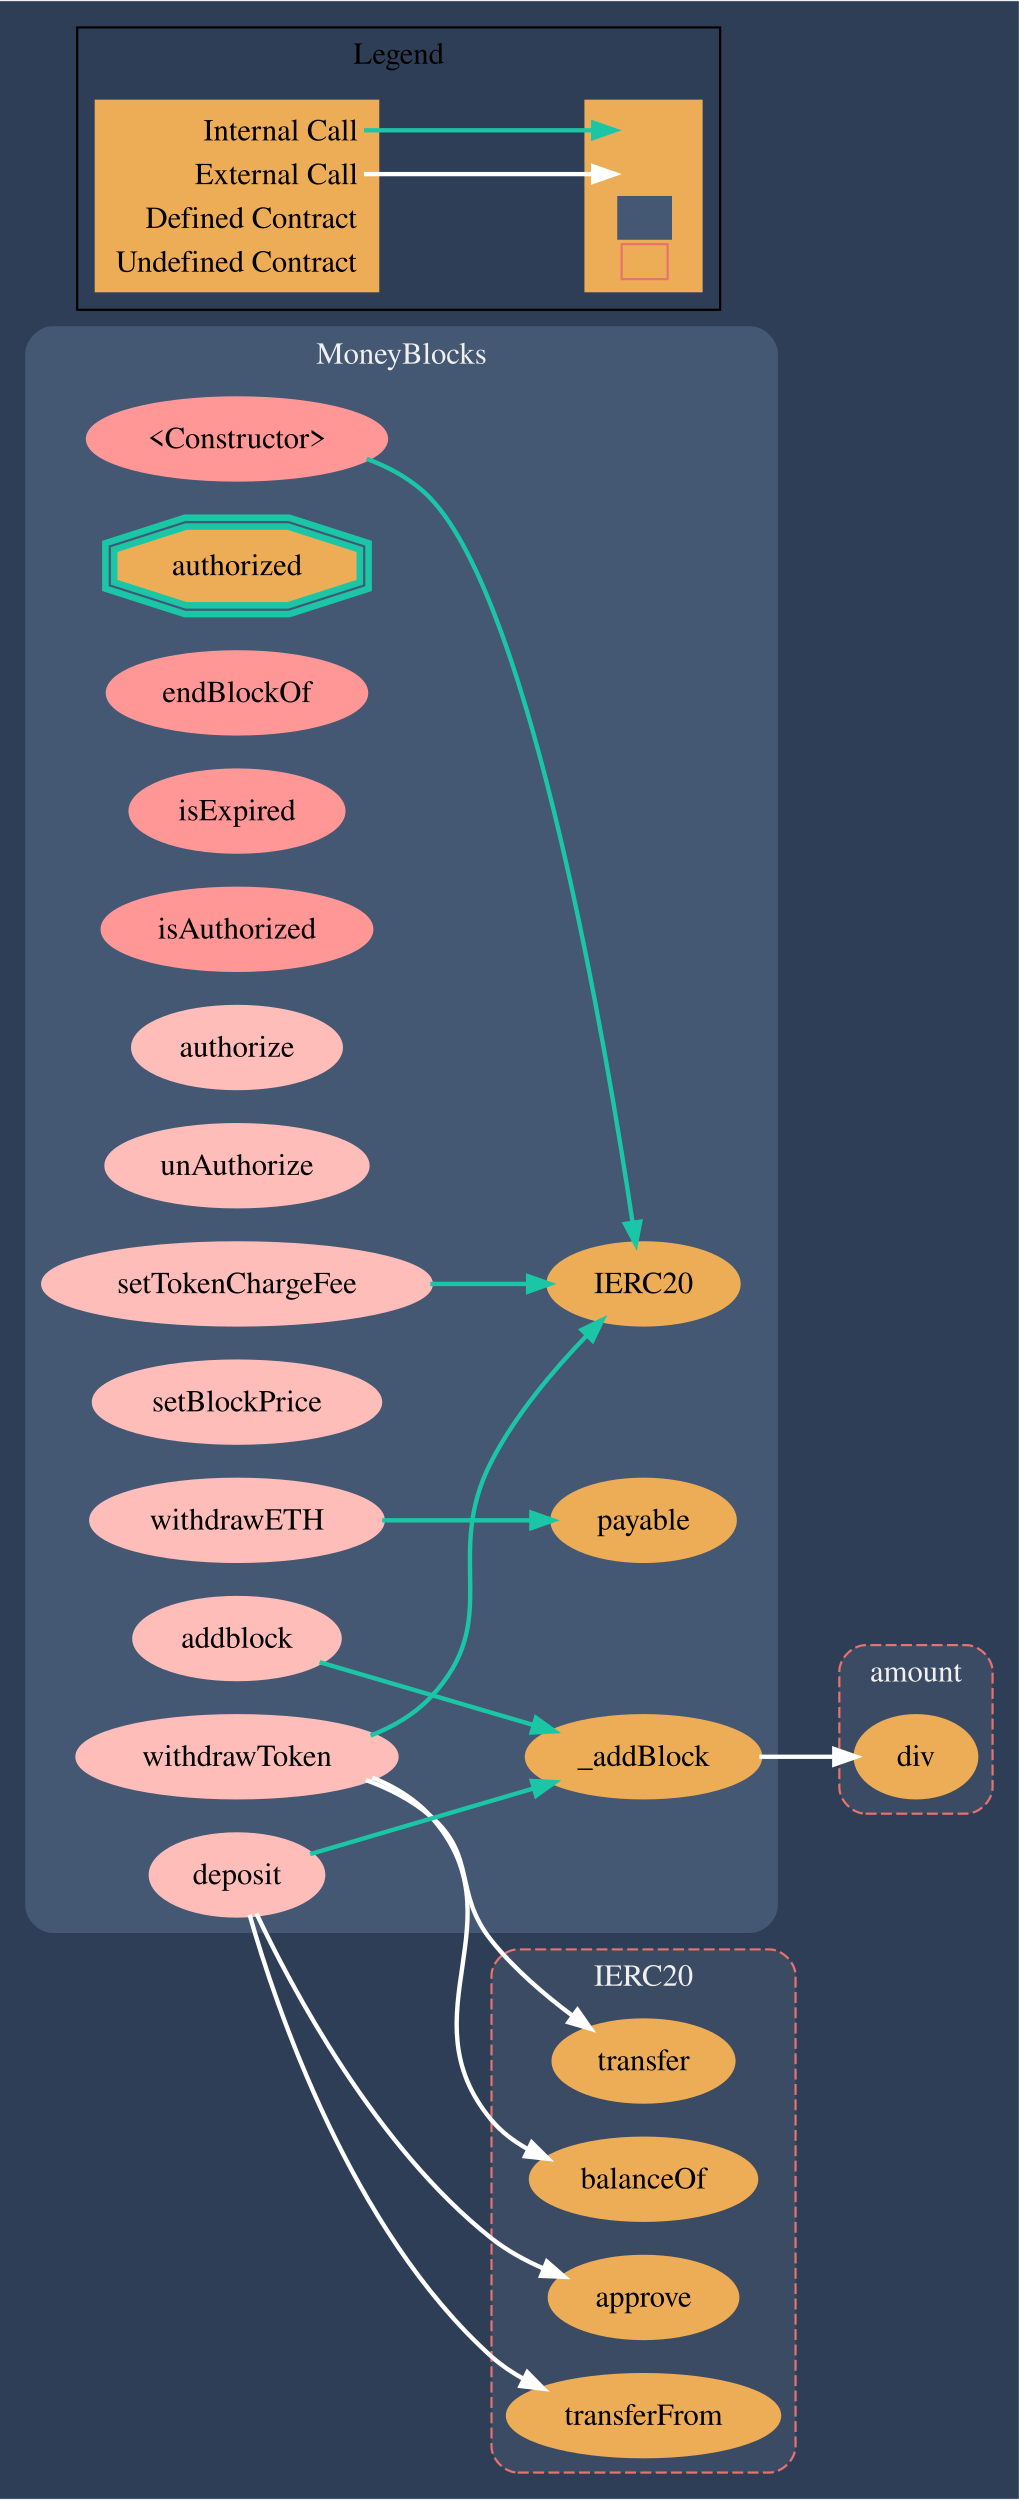
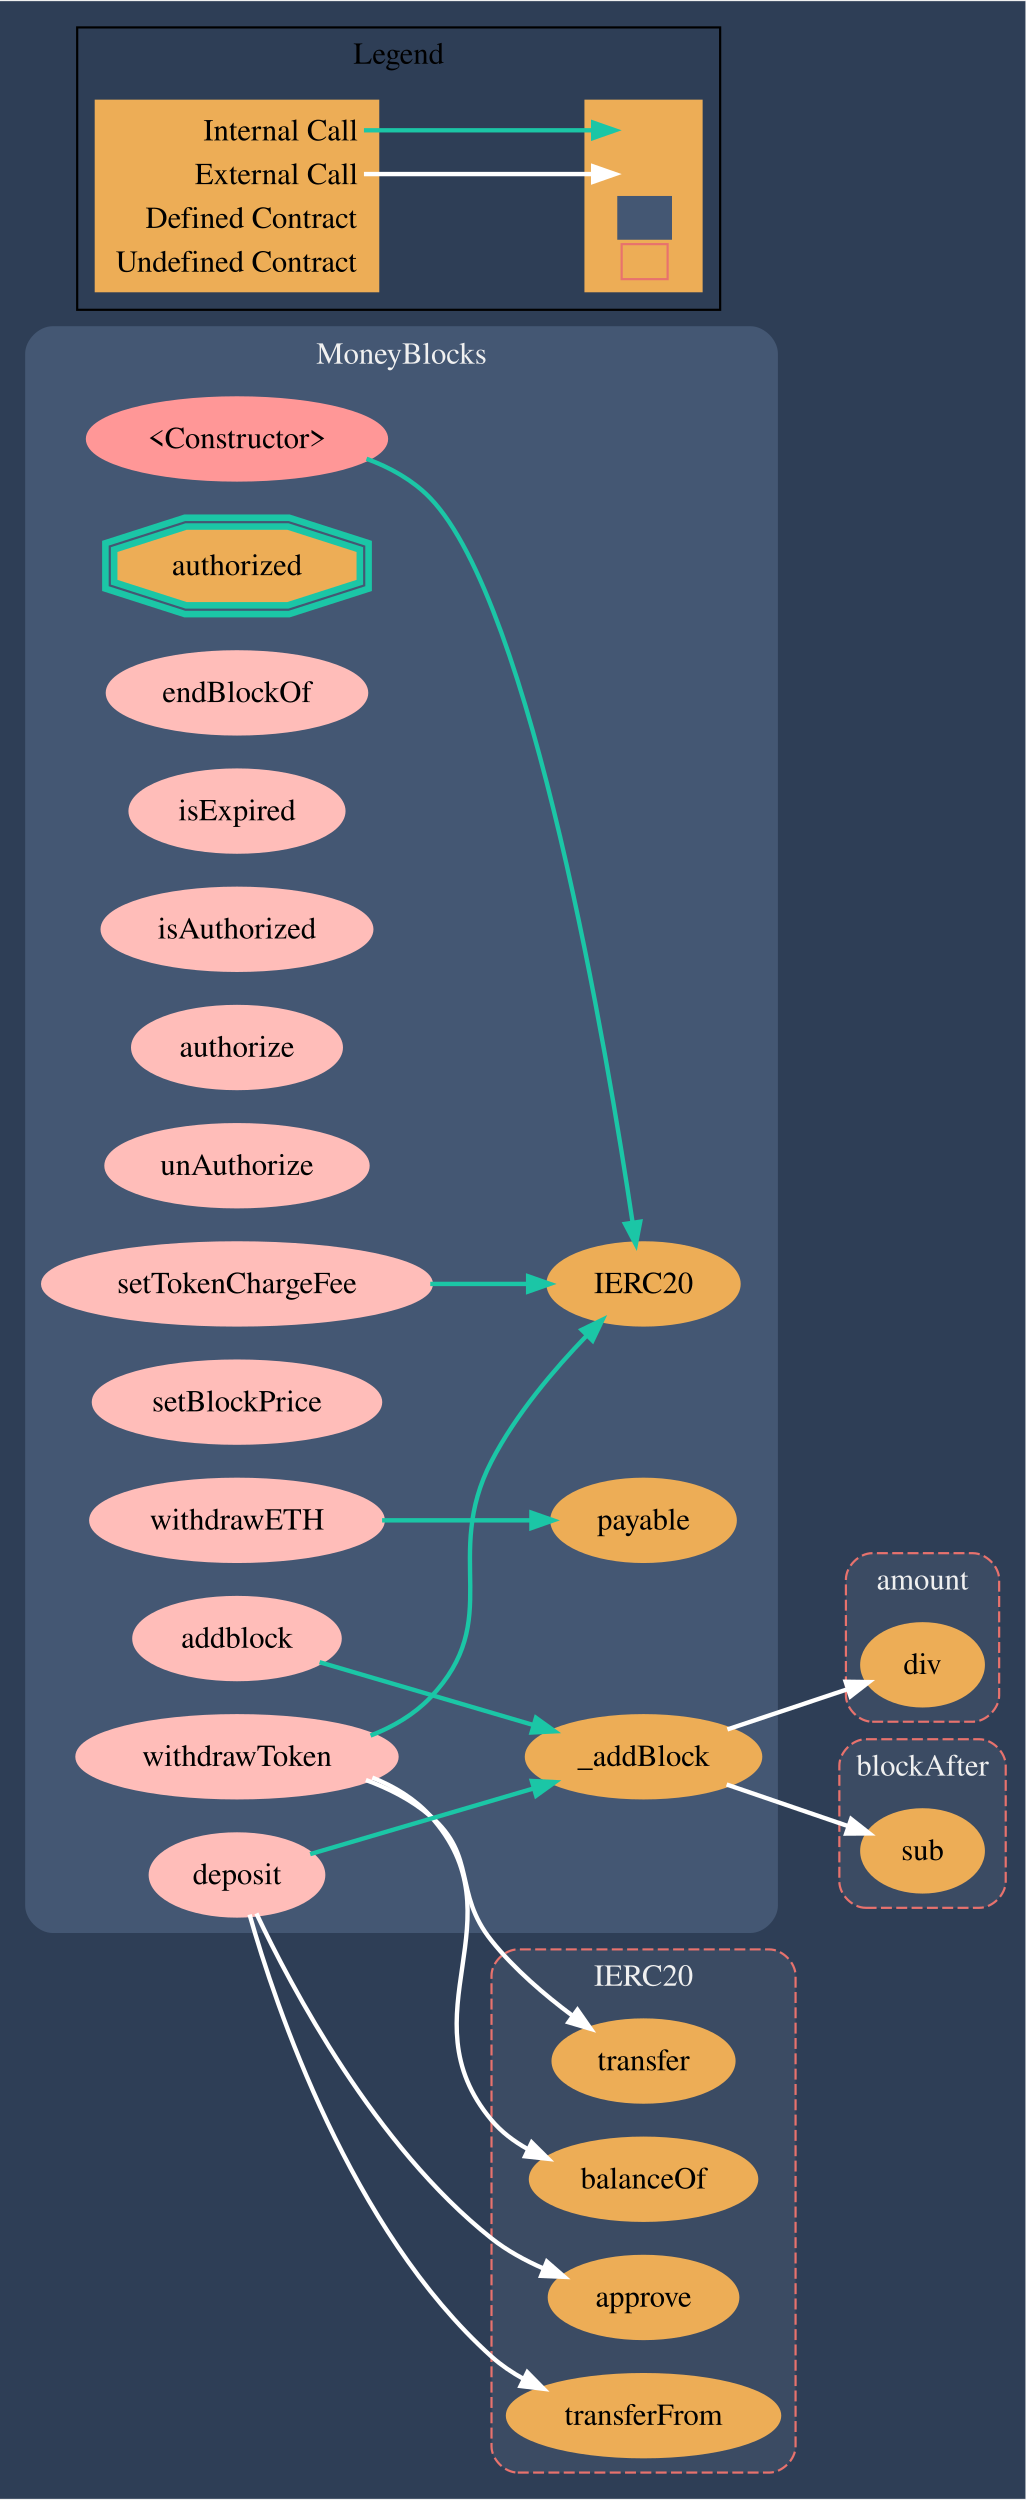
- <svg xmlns="http://www.w3.org/2000/svg" width="465pt" height="1141pt" viewBox="0.00 0.00 465.43 1141.00">
+ <svg xmlns="http://www.w3.org/2000/svg" width="468pt" height="1141pt" viewBox="0.00 0.00 468.43 1141.00">
  <g id="graph0" class="graph" transform="translate(4,1137) scale(1)" data-name="G">
-     <polygon fill="#2e3e56" stroke="transparent" points="-4,4 -4,-1137 461.43,-1137 461.43,4 -4,4" style="" />
+     <polygon fill="#2e3e56" stroke="transparent" points="-4,4 -4,-1137 464.43,-1137 464.43,4 -4,4" style="" />
    <g id="clust1" class="cluster" data-name="clusterMoneyBlocks">
      <path fill="#445773" stroke="#445773" d="M20,-255C20,-255 338.86,-255 338.86,-255 344.86,-255 350.86,-261 350.86,-267 350.86,-267 350.86,-976 350.86,-976 350.86,-982 344.86,-988 338.86,-988 338.86,-988 20,-988 20,-988 14,-988 8,-982 8,-976 8,-976 8,-267 8,-267 8,-261 14,-255 20,-255" style="" />
      <text text-anchor="middle" x="179.43" y="-971.4" font-family="Times,serif" font-size="14.00" fill="#f0f0f0" style="">MoneyBlocks</text>
    </g>
    <g id="clust2" class="cluster" data-name="clusterIERC20">
      <path fill="#3b4b63" stroke="#e8726d" stroke-dasharray="5,2" d="M232.53,-8C232.53,-8 347.43,-8 347.43,-8 353.43,-8 359.43,-14 359.43,-20 359.43,-20 359.43,-235 359.43,-235 359.43,-241 353.43,-247 347.43,-247 347.43,-247 232.53,-247 232.53,-247 226.53,-247 220.53,-241 220.53,-235 220.53,-235 220.53,-20 220.53,-20 220.53,-14 226.53,-8 232.53,-8" style="" />
      <text text-anchor="middle" x="289.98" y="-230.4" font-family="Times,serif" font-size="14.00" fill="#f0f0f0" style="">IERC20</text>
    </g>
    <g id="clust3" class="cluster" data-name="clusteramount">
-       <path fill="#3b4b63" stroke="#e8726d" stroke-dasharray="5,2" d="M391.43,-309C391.43,-309 437.43,-309 437.43,-309 443.43,-309 449.43,-315 449.43,-321 449.43,-321 449.43,-374 449.43,-374 449.43,-380 443.43,-386 437.43,-386 437.43,-386 391.43,-386 391.43,-386 385.43,-386 379.43,-380 379.43,-374 379.43,-374 379.43,-321 379.43,-321 379.43,-315 385.43,-309 391.43,-309" style="" />
-       <text text-anchor="middle" x="414.43" y="-369.4" font-family="Times,serif" font-size="14.00" fill="#f0f0f0" style="">amount</text>
+       <path fill="#3b4b63" stroke="#e8726d" stroke-dasharray="5,2" d="M394.43,-351C394.43,-351 440.43,-351 440.43,-351 446.43,-351 452.43,-357 452.43,-363 452.43,-363 452.43,-416 452.43,-416 452.43,-422 446.43,-428 440.43,-428 440.43,-428 394.43,-428 394.43,-428 388.43,-428 382.43,-422 382.43,-416 382.43,-416 382.43,-363 382.43,-363 382.43,-357 388.43,-351 394.43,-351" style="" />
+       <text text-anchor="middle" x="417.43" y="-411.4" font-family="Times,serif" font-size="14.00" fill="#f0f0f0" style="">amount</text>
    </g>
-     <g id="clust4" class="cluster" data-name="cluster_01">
+     <g id="clust4" class="cluster" data-name="clusterblockAfter">
+       <path fill="#3b4b63" stroke="#e8726d" stroke-dasharray="5,2" d="M391.43,-266C391.43,-266 443.43,-266 443.43,-266 449.43,-266 455.43,-272 455.43,-278 455.43,-278 455.43,-331 455.43,-331 455.43,-337 449.43,-343 443.43,-343 443.43,-343 391.43,-343 391.43,-343 385.43,-343 379.43,-337 379.43,-331 379.43,-331 379.43,-278 379.43,-278 379.43,-272 385.43,-266 391.43,-266" style="" />
+       <text text-anchor="middle" x="417.43" y="-326.4" font-family="Times,serif" font-size="14.00" fill="#f0f0f0" style="">blockAfter</text>
+     </g>
+     <g id="clust5" class="cluster" data-name="cluster_01">
      <polygon fill="#2e3e56" stroke="black" points="31.26,-996 31.26,-1125 324.98,-1125 324.98,-996 31.26,-996" style="" />
      <text text-anchor="middle" x="178.12" y="-1108.4" font-family="Times,serif" font-size="14.00" style="">Legend</text>
    </g>
    <g id="node1" class="node" pointer-events="visible" data-name="MoneyBlocks.&lt;Constructor&gt;">
      <ellipse fill="#ff9797" stroke="#ff9797" stroke-width="3" cx="104.26" cy="-937" rx="67.55" ry="18" style="" />
      <text text-anchor="middle" x="104.26" y="-932.8" font-family="Times,serif" font-size="14.00" style="">&lt;Constructor&gt;</text>
    </g>
    <g id="node15" class="node" pointer-events="visible" data-name="MoneyBlocks.IERC20">
      <ellipse fill="#edad56" stroke="#edad56" stroke-width="3" cx="289.98" cy="-551" rx="42.88" ry="18" style="" />
      <text text-anchor="middle" x="289.98" y="-546.8" font-family="Times,serif" font-size="14.00" style="">IERC20</text>
    </g>
    <g id="edge1" class="edge" data-name="MoneyBlocks.&lt;Constructor&gt;-&gt;MoneyBlocks.IERC20">
      <path fill="none" stroke="#1bc6a6" stroke-width="2" d="M163.43,-927.95C174.24,-923.96 184.61,-918.22 192.53,-910 239.04,-861.71 273.59,-655.31 284.95,-579.27" style="" />
      <polygon fill="#1bc6a6" stroke="#1bc6a6" stroke-width="2" points="288.47,-579.44 286.46,-569.03 281.54,-578.42 288.47,-579.44" style="" />
    </g>
    <g id="node2" class="node" pointer-events="visible" data-name="MoneyBlocks.authorized">
      <polygon fill="#edad56" stroke="#1bc6a6" stroke-width="3" points="160.38,-871.54 160.38,-886.46 127.51,-897 81.02,-897 48.15,-886.46 48.15,-871.54 81.02,-861 127.51,-861 160.38,-871.54" style="" />
      <polygon fill="none" stroke="#1bc6a6" stroke-width="3" points="164.38,-868.63 164.38,-889.37 128.13,-901 80.39,-901 44.15,-889.37 44.15,-868.63 80.39,-857 128.13,-857 164.38,-868.63" style="" />
      <text text-anchor="middle" x="104.26" y="-874.8" font-family="Times,serif" font-size="14.00" style="">authorized</text>
    </g>
    <g id="node3" class="node" pointer-events="visible" data-name="MoneyBlocks.endBlockOf">
-       <ellipse fill="#ff9797" stroke="#ff9797" stroke-width="3" cx="104.26" cy="-821" rx="58.47" ry="18" style="" />
+       <ellipse fill="#ffbdb9" stroke="#ffbdb9" stroke-width="3" cx="104.26" cy="-821" rx="58.47" ry="18" style="" />
      <text text-anchor="middle" x="104.26" y="-816.8" font-family="Times,serif" font-size="14.00" style="">endBlockOf</text>
    </g>
    <g id="node4" class="node" pointer-events="visible" data-name="MoneyBlocks.isExpired">
-       <ellipse fill="#ff9797" stroke="#ff9797" stroke-width="3" cx="104.26" cy="-767" rx="48.09" ry="18" style="" />
+       <ellipse fill="#ffbdb9" stroke="#ffbdb9" stroke-width="3" cx="104.26" cy="-767" rx="48.09" ry="18" style="" />
      <text text-anchor="middle" x="104.26" y="-762.8" font-family="Times,serif" font-size="14.00" style="">isExpired</text>
    </g>
    <g id="node5" class="node" pointer-events="visible" data-name="MoneyBlocks.isAuthorized">
-       <ellipse fill="#ff9797" stroke="#ff9797" stroke-width="3" cx="104.26" cy="-713" rx="60.84" ry="18" style="" />
+       <ellipse fill="#ffbdb9" stroke="#ffbdb9" stroke-width="3" cx="104.26" cy="-713" rx="60.84" ry="18" style="" />
      <text text-anchor="middle" x="104.26" y="-708.8" font-family="Times,serif" font-size="14.00" style="">isAuthorized</text>
    </g>
    <g id="node6" class="node" pointer-events="visible" data-name="MoneyBlocks.authorize">
      <ellipse fill="#ffbdb9" stroke="#ffbdb9" stroke-width="3" cx="104.26" cy="-659" rx="46.92" ry="18" style="" />
      <text text-anchor="middle" x="104.26" y="-654.8" font-family="Times,serif" font-size="14.00" style="">authorize</text>
    </g>
    <g id="node7" class="node" pointer-events="visible" data-name="MoneyBlocks.unAuthorize">
      <ellipse fill="#ffbdb9" stroke="#ffbdb9" stroke-width="3" cx="104.26" cy="-605" rx="59.11" ry="18" style="" />
      <text text-anchor="middle" x="104.26" y="-600.8" font-family="Times,serif" font-size="14.00" style="">unAuthorize</text>
    </g>
    <g id="node8" class="node" pointer-events="visible" data-name="MoneyBlocks.setTokenChargeFee">
      <ellipse fill="#ffbdb9" stroke="#ffbdb9" stroke-width="3" cx="104.26" cy="-551" rx="88.03" ry="18" style="" />
      <text text-anchor="middle" x="104.26" y="-546.8" font-family="Times,serif" font-size="14.00" style="">setTokenChargeFee</text>
    </g>
    <g id="edge2" class="edge" data-name="MoneyBlocks.setTokenChargeFee-&gt;MoneyBlocks.IERC20">
      <path fill="none" stroke="#1bc6a6" stroke-width="2" d="M192.55,-551C207.75,-551 223.11,-551 236.97,-551" style="" />
      <polygon fill="#1bc6a6" stroke="#1bc6a6" stroke-width="2" points="237.26,-554.5 247.26,-551 237.26,-547.5 237.26,-554.5" style="" />
    </g>
    <g id="node9" class="node" pointer-events="visible" data-name="MoneyBlocks.setBlockPrice">
      <ellipse fill="#ffbdb9" stroke="#ffbdb9" stroke-width="3" cx="104.26" cy="-497" rx="64.85" ry="18" style="" />
      <text text-anchor="middle" x="104.26" y="-492.8" font-family="Times,serif" font-size="14.00" style="">setBlockPrice</text>
    </g>
    <g id="node10" class="node" pointer-events="visible" data-name="MoneyBlocks.withdrawETH">
      <ellipse fill="#ffbdb9" stroke="#ffbdb9" stroke-width="3" cx="104.26" cy="-443" rx="66.06" ry="18" style="" />
      <text text-anchor="middle" x="104.26" y="-438.8" font-family="Times,serif" font-size="14.00" style="">withdrawETH</text>
    </g>
    <g id="node16" class="node" pointer-events="visible" data-name="MoneyBlocks.payable">
      <ellipse fill="#edad56" stroke="#edad56" stroke-width="3" cx="289.98" cy="-443" rx="41.13" ry="18" style="" />
      <text text-anchor="middle" x="289.98" y="-438.8" font-family="Times,serif" font-size="14.00" style="">payable</text>
    </g>
    <g id="edge3" class="edge" data-name="MoneyBlocks.withdrawETH-&gt;MoneyBlocks.payable">
      <path fill="none" stroke="#1bc6a6" stroke-width="2" d="M170.55,-443C192.98,-443 217.71,-443 238.75,-443" style="" />
      <polygon fill="#1bc6a6" stroke="#1bc6a6" stroke-width="2" points="238.76,-446.5 248.76,-443 238.76,-439.5 238.76,-446.5" style="" />
    </g>
    <g id="node11" class="node" pointer-events="visible" data-name="MoneyBlocks.withdrawToken">
      <ellipse fill="#ffbdb9" stroke="#ffbdb9" stroke-width="3" cx="104.26" cy="-335" rx="72.36" ry="18" style="" />
      <text text-anchor="middle" x="104.26" y="-330.8" font-family="Times,serif" font-size="14.00" style="">withdrawToken</text>
    </g>
    <g id="edge4" class="edge" data-name="MoneyBlocks.withdrawToken-&gt;MoneyBlocks.IERC20">
      <path fill="none" stroke="#1bc6a6" stroke-width="2" d="M165.28,-344.68C175.43,-348.64 185.08,-354.2 192.53,-362 226.77,-397.87 197.73,-425.96 220.53,-470 231.63,-491.44 249.32,-512.17 263.93,-527.29" style="" />
      <polygon fill="#1bc6a6" stroke="#1bc6a6" stroke-width="2" points="261.72,-530.03 271.25,-534.66 266.69,-525.1 261.72,-530.03" style="" />
    </g>
    <g id="node17" class="node" pointer-events="visible" data-name="IERC20.transfer">
      <ellipse fill="#edad56" stroke="#edad56" stroke-width="3" cx="289.98" cy="-196" rx="40.55" ry="18" style="" />
      <text text-anchor="middle" x="289.98" y="-191.8" font-family="Times,serif" font-size="14.00" style="">transfer</text>
    </g>
    <g id="edge5" class="edge" data-name="MoneyBlocks.withdrawToken-&gt;IERC20.transfer">
      <path fill="none" stroke="white" stroke-width="2" d="M163.16,-324.37C173.74,-320.5 184.09,-315.21 192.53,-308 213.98,-289.66 202.88,-273.03 220.53,-251 230.9,-238.04 244.83,-226.16 257.42,-216.78" style="" />
      <polygon fill="white" stroke="white" stroke-width="2" points="259.79,-219.39 265.86,-210.7 255.7,-213.71 259.79,-219.39" style="" />
    </g>
    <g id="node18" class="node" pointer-events="visible" data-name="IERC20.balanceOf">
      <ellipse fill="#edad56" stroke="#edad56" stroke-width="3" cx="289.98" cy="-142" rx="50.92" ry="18" style="" />
      <text text-anchor="middle" x="289.98" y="-137.8" font-family="Times,serif" font-size="14.00" style="">balanceOf</text>
    </g>
    <g id="edge6" class="edge" data-name="MoneyBlocks.withdrawToken-&gt;IERC20.balanceOf">
      <path fill="none" stroke="white" stroke-width="2" d="M166.08,-325.47C176.03,-321.49 185.4,-315.88 192.53,-308 234.78,-261.24 180.08,-217.32 220.53,-169 225.05,-163.6 230.79,-159.28 237.02,-155.81" style="" />
      <polygon fill="white" stroke="white" stroke-width="2" points="238.9,-158.8 246.42,-151.33 235.88,-152.48 238.9,-158.8" style="" />
    </g>
    <g id="node12" class="node" pointer-events="visible" data-name="MoneyBlocks.deposit">
      <ellipse fill="#ffbdb9" stroke="#ffbdb9" stroke-width="3" cx="104.26" cy="-281" rx="38.86" ry="18" style="" />
      <text text-anchor="middle" x="104.26" y="-276.8" font-family="Times,serif" font-size="14.00" style="">deposit</text>
    </g>
    <g id="node13" class="node" pointer-events="visible" data-name="MoneyBlocks._addBlock">
      <ellipse fill="#edad56" stroke="#edad56" stroke-width="3" cx="289.98" cy="-335" rx="52.75" ry="18" style="" />
      <text text-anchor="middle" x="289.98" y="-330.8" font-family="Times,serif" font-size="14.00" style="">_addBlock</text>
    </g>
    <g id="edge9" class="edge" data-name="MoneyBlocks.deposit-&gt;MoneyBlocks._addBlock">
      <path fill="none" stroke="#1bc6a6" stroke-width="2" d="M137.69,-290.53C165.97,-298.84 207.43,-311.03 239.8,-320.55" style="" />
      <polygon fill="#1bc6a6" stroke="#1bc6a6" stroke-width="2" points="238.95,-323.94 249.53,-323.41 240.93,-317.23 238.95,-323.94" style="" />
    </g>
    <g id="node19" class="node" pointer-events="visible" data-name="IERC20.approve">
      <ellipse fill="#edad56" stroke="#edad56" stroke-width="3" cx="289.98" cy="-88" rx="42.28" ry="18" style="" />
      <text text-anchor="middle" x="289.98" y="-83.8" font-family="Times,serif" font-size="14.00" style="">approve</text>
    </g>
    <g id="edge7" class="edge" data-name="MoneyBlocks.deposit-&gt;IERC20.approve">
      <path fill="none" stroke="white" stroke-width="2" d="M113.12,-263.43C128.89,-230.04 167.44,-157.04 220.53,-115 227.59,-109.41 235.95,-104.85 244.36,-101.18" style="" />
      <polygon fill="white" stroke="white" stroke-width="2" points="245.82,-104.37 253.81,-97.41 243.22,-97.87 245.82,-104.37" style="" />
    </g>
    <g id="node20" class="node" pointer-events="visible" data-name="IERC20.transferFrom">
      <ellipse fill="#edad56" stroke="#edad56" stroke-width="3" cx="289.98" cy="-34" rx="61.41" ry="18" style="" />
      <text text-anchor="middle" x="289.98" y="-29.8" font-family="Times,serif" font-size="14.00" style="">transferFrom</text>
    </g>
    <g id="edge8" class="edge" data-name="MoneyBlocks.deposit-&gt;IERC20.transferFrom">
      <path fill="none" stroke="white" stroke-width="2" d="M110.01,-262.92C121.77,-221.51 156.06,-118.92 220.53,-61 224.91,-57.06 229.94,-53.67 235.23,-50.75" style="" />
      <polygon fill="white" stroke="white" stroke-width="2" points="236.9,-53.82 244.33,-46.27 233.81,-47.54 236.9,-53.82" style="" />
    </g>
    <g id="node21" class="node" pointer-events="visible" data-name="amount.div">
-       <ellipse fill="#edad56" stroke="#edad56" stroke-width="3" cx="414.43" cy="-335" rx="27" ry="18" style="" />
-       <text text-anchor="middle" x="414.43" y="-330.8" font-family="Times,serif" font-size="14.00" style="">div</text>
+       <ellipse fill="#edad56" stroke="#edad56" stroke-width="3" cx="417.43" cy="-377" rx="27" ry="18" style="" />
+       <text text-anchor="middle" x="417.43" y="-372.8" font-family="Times,serif" font-size="14.00" style="">div</text>
    </g>
    <g id="edge10" class="edge" data-name="MoneyBlocks._addBlock-&gt;amount.div">
-       <path fill="none" stroke="white" stroke-width="2" d="M342.91,-335C354.35,-335 366.23,-335 376.91,-335" style="" />
-       <polygon fill="white" stroke="white" stroke-width="2" points="377.13,-338.5 387.13,-335 377.13,-331.5 377.13,-338.5" style="" />
+       <path fill="none" stroke="white" stroke-width="2" d="M328.28,-347.49C345.79,-353.35 366.48,-360.28 383.42,-365.95" style="" />
+       <polygon fill="white" stroke="white" stroke-width="2" points="382.31,-369.27 392.9,-369.12 384.53,-362.63 382.31,-369.27" style="" />
+     </g>
+     <g id="node22" class="node" pointer-events="visible" data-name="blockAfter.sub">
+       <ellipse fill="#edad56" stroke="#edad56" stroke-width="3" cx="417.43" cy="-292" rx="27" ry="18" style="" />
+       <text text-anchor="middle" x="417.43" y="-287.8" font-family="Times,serif" font-size="14.00" style="">sub</text>
+     </g>
+     <g id="edge11" class="edge" data-name="MoneyBlocks._addBlock-&gt;blockAfter.sub">
+       <path fill="none" stroke="white" stroke-width="2" d="M327.94,-322.33C345.58,-316.28 366.52,-309.11 383.59,-303.26" style="" />
+       <polygon fill="white" stroke="white" stroke-width="2" points="384.82,-306.53 393.15,-299.98 382.55,-299.91 384.82,-306.53" style="" />
    </g>
    <g id="node14" class="node" pointer-events="visible" data-name="MoneyBlocks.addblock">
      <ellipse fill="#ffbdb9" stroke="#ffbdb9" stroke-width="3" cx="104.26" cy="-389" rx="46.37" ry="18" style="" />
      <text text-anchor="middle" x="104.26" y="-384.8" font-family="Times,serif" font-size="14.00" style="">addblock</text>
    </g>
-     <g id="edge11" class="edge" data-name="MoneyBlocks.addblock-&gt;MoneyBlocks._addBlock">
+     <g id="edge12" class="edge" data-name="MoneyBlocks.addblock-&gt;MoneyBlocks._addBlock">
      <path fill="none" stroke="#1bc6a6" stroke-width="2" d="M142,-378.2C170.06,-369.95 209.02,-358.5 239.77,-349.46" style="" />
      <polygon fill="#1bc6a6" stroke="#1bc6a6" stroke-width="2" points="240.84,-352.8 249.45,-346.62 238.86,-346.08 240.84,-352.8" style="" />
    </g>
-     <g id="node22" class="node" pointer-events="visible" data-name="key">
+     <g id="node23" class="node" pointer-events="visible" data-name="key">
      <polygon fill="#edad56" stroke="transparent" stroke-width="3" points="169.26,-1092 39.26,-1092 39.26,-1004 169.26,-1004 169.26,-1092" style="" />
      <text text-anchor="start" x="88.9" y="-1073.4" font-family="Times,serif" font-size="14.00" style="">Internal Call</text>
      <text text-anchor="start" x="85.01" y="-1053.4" font-family="Times,serif" font-size="14.00" style="">External Call</text>
      <text text-anchor="start" x="62.47" y="-1033.4" font-family="Times,serif" font-size="14.00" style="">Defined Contract</text>
      <text text-anchor="start" x="48.87" y="-1013.4" font-family="Times,serif" font-size="14.00" style="">Undefined Contract</text>
    </g>
-     <g id="node23" class="node" pointer-events="visible" data-name="key2">
+     <g id="node24" class="node" pointer-events="visible" data-name="key2">
      <polygon fill="#edad56" stroke="transparent" stroke-width="3" points="316.98,-1092 262.98,-1092 262.98,-1004 316.98,-1004 316.98,-1092" style="" />
      <text text-anchor="start" x="279.98" y="-1073.4" font-family="Times,serif" font-size="14.00" style="">   </text>
      <text text-anchor="start" x="279.98" y="-1053.4" font-family="Times,serif" font-size="14.00" style="">   </text>
      <polygon fill="#445773" stroke="transparent" points="277.98,-1028 277.98,-1048 302.98,-1048 302.98,-1028 277.98,-1028" style="" />
      <text text-anchor="start" x="279.98" y="-1033.4" font-family="Times,serif" font-size="14.00" style="">   </text>
      <polygon fill="none" stroke="#e8726d" points="279.98,-1010 279.98,-1026 300.98,-1026 300.98,-1010 279.98,-1010" style="" />
    </g>
-     <g id="edge12" class="edge" data-name="key-&gt;key2">
+     <g id="edge13" class="edge" data-name="key-&gt;key2">
      <path fill="none" stroke="#1bc6a6" stroke-width="2" d="M162.26,-1078C209.66,-1078 224.01,-1078 266.77,-1078" style="" />
      <polygon fill="#1bc6a6" stroke="#1bc6a6" stroke-width="2" points="266.98,-1081.5 276.98,-1078 266.98,-1074.5 266.98,-1081.5" style="" />
    </g>
-     <g id="edge13" class="edge" data-name="key-&gt;key2">
+     <g id="edge14" class="edge" data-name="key-&gt;key2">
      <path fill="none" stroke="white" stroke-width="2" d="M162.26,-1058C209.66,-1058 224.01,-1058 266.77,-1058" style="" />
      <polygon fill="white" stroke="white" stroke-width="2" points="266.98,-1061.5 276.98,-1058 266.98,-1054.5 266.98,-1061.5" style="" />
    </g>
  </g>
</svg>
